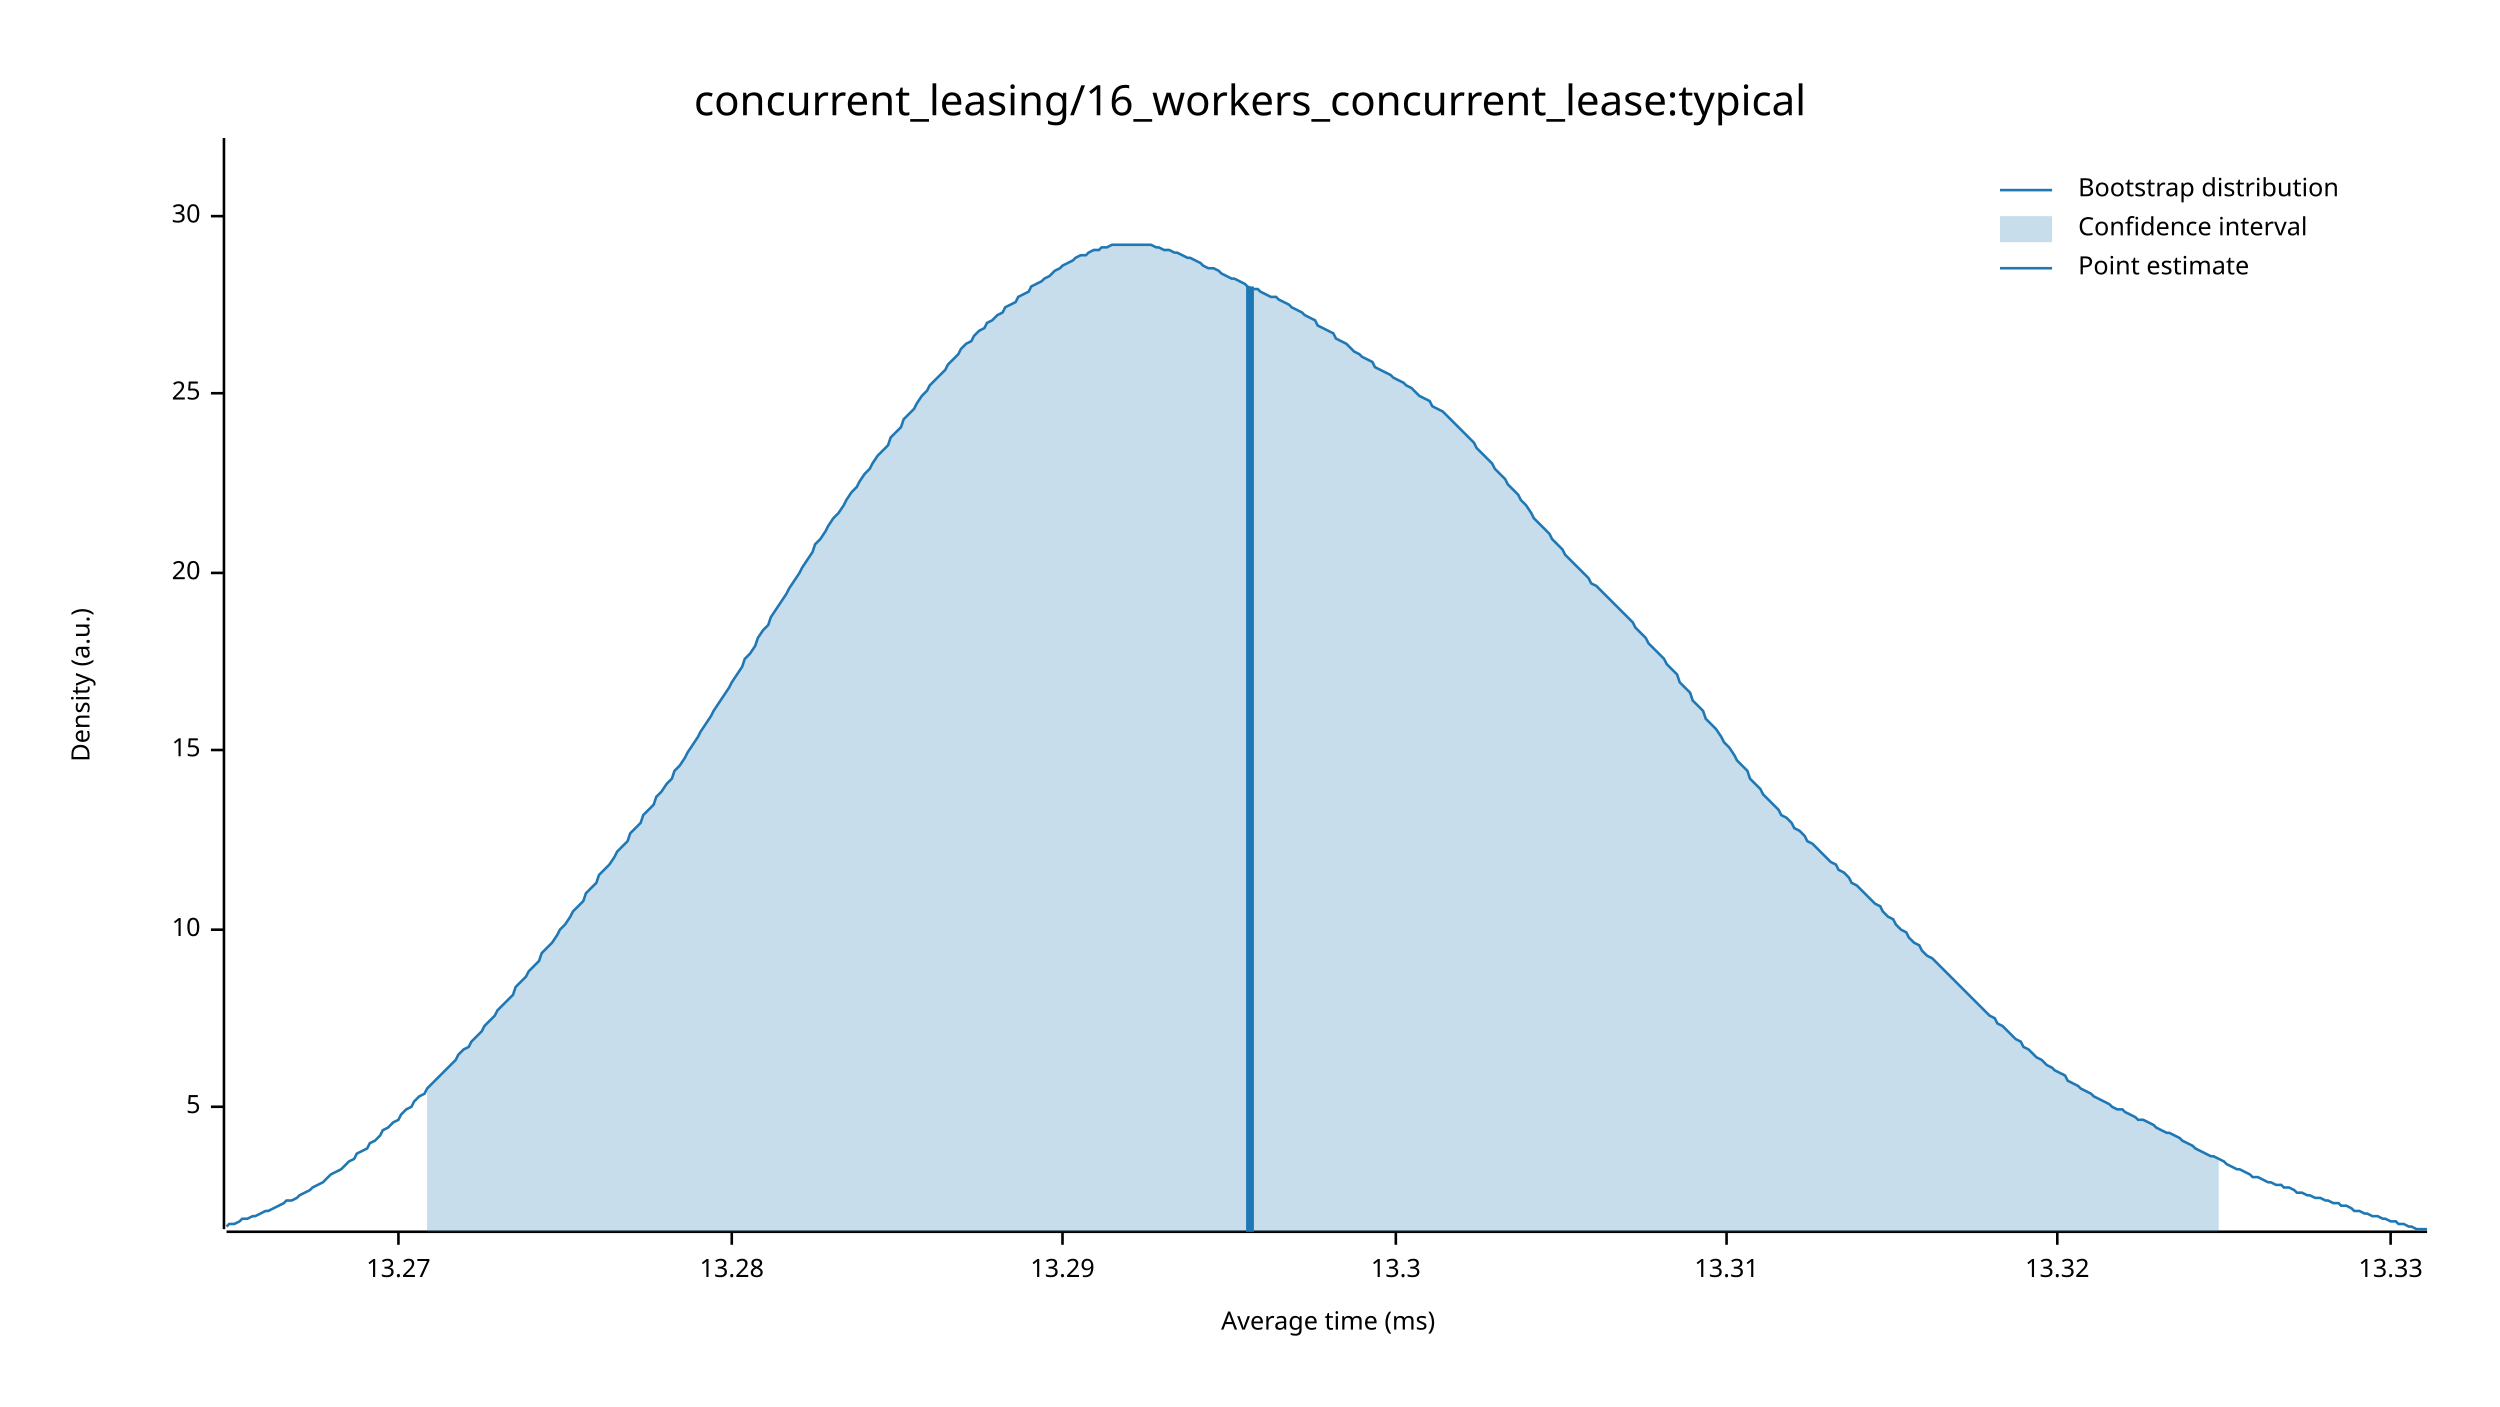
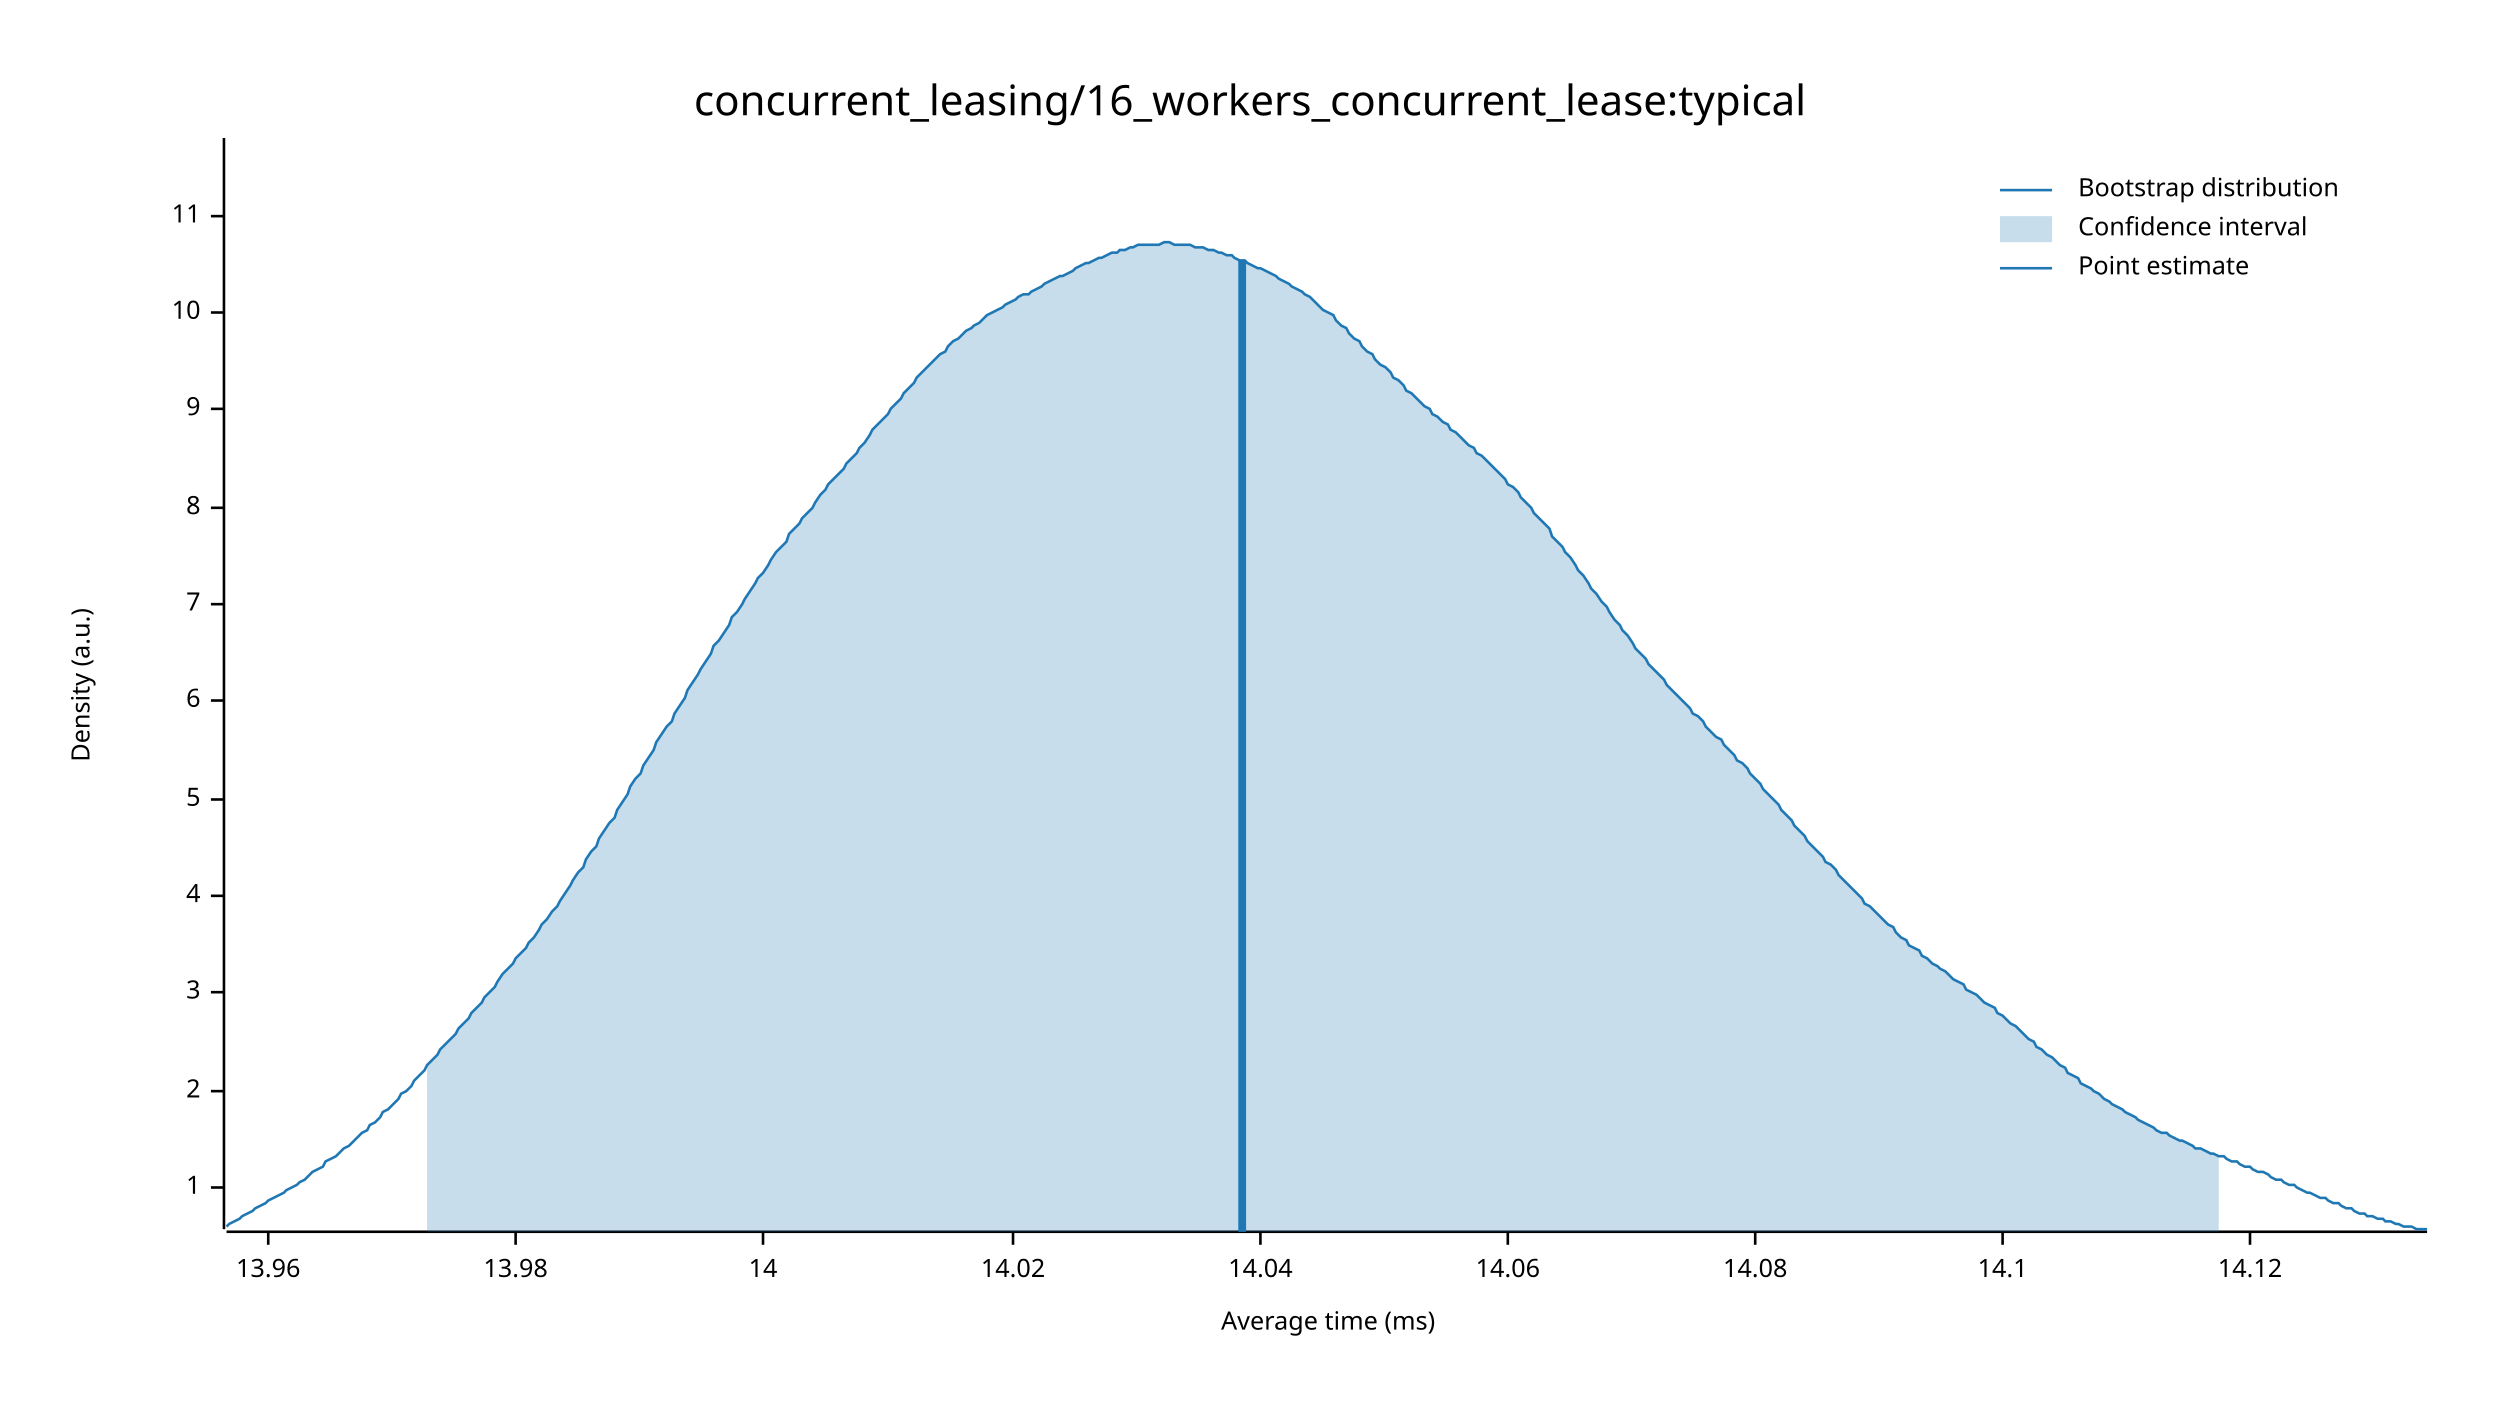
<svg xmlns="http://www.w3.org/2000/svg" width="960" height="540" viewBox="0 0 960 540">
  <text x="480" y="32" dy="0.76em" text-anchor="middle" font-family="sans-serif" font-size="16.129" opacity="1" fill="#000000">
concurrent_leasing/16_workers_concurrent_lease:typical
</text>
  <text x="27" y="263" dy="0.76em" text-anchor="middle" font-family="sans-serif" font-size="9.677" opacity="1" fill="#000000" transform="rotate(270, 27, 263)">
Density (a.u.)
</text>
  <text x="510" y="513" dy="-0.5ex" text-anchor="middle" font-family="sans-serif" font-size="9.677" opacity="1" fill="#000000">
Average time (ms)
</text>
  <polyline fill="none" opacity="1" stroke="#000000" stroke-width="1" points="86,53 86,472 " />
-   <text x="77" y="425" dy="0.5ex" text-anchor="end" font-family="sans-serif" font-size="9.677" opacity="1" fill="#000000">
+   <text x="77" y="456" dy="0.5ex" text-anchor="end" font-family="sans-serif" font-size="9.677" opacity="1" fill="#000000">
+ 1
+ </text>
+   <polyline fill="none" opacity="1" stroke="#000000" stroke-width="1" points="81,456 86,456 " />
+   <text x="77" y="419" dy="0.5ex" text-anchor="end" font-family="sans-serif" font-size="9.677" opacity="1" fill="#000000">
+ 2
+ </text>
+   <polyline fill="none" opacity="1" stroke="#000000" stroke-width="1" points="81,419 86,419 " />
+   <text x="77" y="381" dy="0.5ex" text-anchor="end" font-family="sans-serif" font-size="9.677" opacity="1" fill="#000000">
+ 3
+ </text>
+   <polyline fill="none" opacity="1" stroke="#000000" stroke-width="1" points="81,381 86,381 " />
+   <text x="77" y="344" dy="0.5ex" text-anchor="end" font-family="sans-serif" font-size="9.677" opacity="1" fill="#000000">
+ 4
+ </text>
+   <polyline fill="none" opacity="1" stroke="#000000" stroke-width="1" points="81,344 86,344 " />
+   <text x="77" y="307" dy="0.5ex" text-anchor="end" font-family="sans-serif" font-size="9.677" opacity="1" fill="#000000">
5
</text>
-   <polyline fill="none" opacity="1" stroke="#000000" stroke-width="1" points="81,425 86,425 " />
-   <text x="77" y="357" dy="0.5ex" text-anchor="end" font-family="sans-serif" font-size="9.677" opacity="1" fill="#000000">
+   <polyline fill="none" opacity="1" stroke="#000000" stroke-width="1" points="81,307 86,307 " />
+   <text x="77" y="269" dy="0.5ex" text-anchor="end" font-family="sans-serif" font-size="9.677" opacity="1" fill="#000000">
+ 6
+ </text>
+   <polyline fill="none" opacity="1" stroke="#000000" stroke-width="1" points="81,269 86,269 " />
+   <text x="77" y="232" dy="0.5ex" text-anchor="end" font-family="sans-serif" font-size="9.677" opacity="1" fill="#000000">
+ 7
+ </text>
+   <polyline fill="none" opacity="1" stroke="#000000" stroke-width="1" points="81,232 86,232 " />
+   <text x="77" y="195" dy="0.5ex" text-anchor="end" font-family="sans-serif" font-size="9.677" opacity="1" fill="#000000">
+ 8
+ </text>
+   <polyline fill="none" opacity="1" stroke="#000000" stroke-width="1" points="81,195 86,195 " />
+   <text x="77" y="157" dy="0.5ex" text-anchor="end" font-family="sans-serif" font-size="9.677" opacity="1" fill="#000000">
+ 9
+ </text>
+   <polyline fill="none" opacity="1" stroke="#000000" stroke-width="1" points="81,157 86,157 " />
+   <text x="77" y="120" dy="0.5ex" text-anchor="end" font-family="sans-serif" font-size="9.677" opacity="1" fill="#000000">
10
</text>
-   <polyline fill="none" opacity="1" stroke="#000000" stroke-width="1" points="81,357 86,357 " />
-   <text x="77" y="288" dy="0.5ex" text-anchor="end" font-family="sans-serif" font-size="9.677" opacity="1" fill="#000000">
- 15
- </text>
-   <polyline fill="none" opacity="1" stroke="#000000" stroke-width="1" points="81,288 86,288 " />
-   <text x="77" y="220" dy="0.5ex" text-anchor="end" font-family="sans-serif" font-size="9.677" opacity="1" fill="#000000">
- 20
- </text>
-   <polyline fill="none" opacity="1" stroke="#000000" stroke-width="1" points="81,220 86,220 " />
-   <text x="77" y="151" dy="0.5ex" text-anchor="end" font-family="sans-serif" font-size="9.677" opacity="1" fill="#000000">
- 25
- </text>
-   <polyline fill="none" opacity="1" stroke="#000000" stroke-width="1" points="81,151 86,151 " />
+   <polyline fill="none" opacity="1" stroke="#000000" stroke-width="1" points="81,120 86,120 " />
  <text x="77" y="83" dy="0.5ex" text-anchor="end" font-family="sans-serif" font-size="9.677" opacity="1" fill="#000000">
- 30
+ 11
</text>
  <polyline fill="none" opacity="1" stroke="#000000" stroke-width="1" points="81,83 86,83 " />
  <polyline fill="none" opacity="1" stroke="#000000" stroke-width="1" points="87,473 932,473 " />
-   <text x="153" y="483" dy="0.76em" text-anchor="middle" font-family="sans-serif" font-size="9.677" opacity="1" fill="#000000">
- 13.27
+   <text x="103" y="483" dy="0.76em" text-anchor="middle" font-family="sans-serif" font-size="9.677" opacity="1" fill="#000000">
+ 13.96
</text>
-   <polyline fill="none" opacity="1" stroke="#000000" stroke-width="1" points="153,473 153,478 " />
-   <text x="281" y="483" dy="0.76em" text-anchor="middle" font-family="sans-serif" font-size="9.677" opacity="1" fill="#000000">
- 13.28
+   <polyline fill="none" opacity="1" stroke="#000000" stroke-width="1" points="103,473 103,478 " />
+   <text x="198" y="483" dy="0.76em" text-anchor="middle" font-family="sans-serif" font-size="9.677" opacity="1" fill="#000000">
+ 13.98
</text>
-   <polyline fill="none" opacity="1" stroke="#000000" stroke-width="1" points="281,473 281,478 " />
-   <text x="408" y="483" dy="0.76em" text-anchor="middle" font-family="sans-serif" font-size="9.677" opacity="1" fill="#000000">
- 13.29
+   <polyline fill="none" opacity="1" stroke="#000000" stroke-width="1" points="198,473 198,478 " />
+   <text x="293" y="483" dy="0.76em" text-anchor="middle" font-family="sans-serif" font-size="9.677" opacity="1" fill="#000000">
+ 14
</text>
-   <polyline fill="none" opacity="1" stroke="#000000" stroke-width="1" points="408,473 408,478 " />
-   <text x="536" y="483" dy="0.76em" text-anchor="middle" font-family="sans-serif" font-size="9.677" opacity="1" fill="#000000">
- 13.3
+   <polyline fill="none" opacity="1" stroke="#000000" stroke-width="1" points="293,473 293,478 " />
+   <text x="389" y="483" dy="0.76em" text-anchor="middle" font-family="sans-serif" font-size="9.677" opacity="1" fill="#000000">
+ 14.02
</text>
-   <polyline fill="none" opacity="1" stroke="#000000" stroke-width="1" points="536,473 536,478 " />
-   <text x="663" y="483" dy="0.76em" text-anchor="middle" font-family="sans-serif" font-size="9.677" opacity="1" fill="#000000">
- 13.31
+   <polyline fill="none" opacity="1" stroke="#000000" stroke-width="1" points="389,473 389,478 " />
+   <text x="484" y="483" dy="0.76em" text-anchor="middle" font-family="sans-serif" font-size="9.677" opacity="1" fill="#000000">
+ 14.04
</text>
-   <polyline fill="none" opacity="1" stroke="#000000" stroke-width="1" points="663,473 663,478 " />
-   <text x="790" y="483" dy="0.76em" text-anchor="middle" font-family="sans-serif" font-size="9.677" opacity="1" fill="#000000">
- 13.32
+   <polyline fill="none" opacity="1" stroke="#000000" stroke-width="1" points="484,473 484,478 " />
+   <text x="579" y="483" dy="0.76em" text-anchor="middle" font-family="sans-serif" font-size="9.677" opacity="1" fill="#000000">
+ 14.06
</text>
-   <polyline fill="none" opacity="1" stroke="#000000" stroke-width="1" points="790,473 790,478 " />
-   <text x="918" y="483" dy="0.76em" text-anchor="middle" font-family="sans-serif" font-size="9.677" opacity="1" fill="#000000">
- 13.33
+   <polyline fill="none" opacity="1" stroke="#000000" stroke-width="1" points="579,473 579,478 " />
+   <text x="674" y="483" dy="0.76em" text-anchor="middle" font-family="sans-serif" font-size="9.677" opacity="1" fill="#000000">
+ 14.08
</text>
-   <polyline fill="none" opacity="1" stroke="#000000" stroke-width="1" points="918,473 918,478 " />
-   <polyline fill="none" opacity="1" stroke="#1F78B4" stroke-width="1" points="87,471 88,470 90,470 92,469 93,468 95,468 97,467 98,467 100,466 102,465 103,465 105,464 107,463 109,462 110,461 112,461 114,460 115,459 117,458 119,457 120,456 122,455 124,454 125,453 127,451 129,450 131,449 132,448 134,446 136,445 137,443 139,442 141,441 142,439 144,438 146,436 147,434 149,433 151,431 153,430 154,428 156,426 158,425 159,423 161,421 163,420 164,418 166,416 168,414 169,413 171,411 173,409 175,407 176,405 178,403 180,402 181,400 183,398 185,396 186,394 188,392 190,390 191,388 193,386 195,384 197,382 198,379 200,377 202,375 203,373 205,371 207,369 208,366 210,364 212,362 214,359 215,357 217,355 219,352 220,350 222,348 224,346 225,343 227,341 229,339 230,336 232,334 234,332 236,329 237,327 239,325 241,323 242,320 244,318 246,316 247,313 249,311 251,309 252,306 254,304 256,301 258,299 259,296 261,294 263,291 264,289 266,286 268,283 269,281 271,278 273,275 274,273 276,270 278,267 280,264 281,262 283,259 285,256 286,253 288,251 290,248 291,245 293,242 295,240 296,237 298,234 300,231 302,228 303,226 305,223 307,220 308,218 310,215 312,212 313,209 315,207 317,204 318,202 320,199 322,197 324,194 325,192 327,189 329,187 330,185 332,182 334,180 335,178 337,175 339,173 341,171 342,168 344,166 346,164 347,161 349,159 351,157 352,155 354,152 356,150 357,148 359,146 361,144 363,142 364,140 366,138 368,136 369,134 371,132 373,131 374,129 376,127 378,126 379,124 381,123 383,121 385,120 386,118 388,117 390,116 391,114 393,113 395,112 396,110 398,109 400,108 401,107 403,106 405,104 407,103 408,102 410,101 412,100 413,99 415,98 417,98 418,97 420,96 422,96 423,95 425,95 427,94 429,94 430,94 432,94 434,94 435,94 437,94 439,94 440,94 442,94 444,95 445,95 447,96 449,96 451,97 452,97 454,98 456,99 457,99 459,100 461,101 462,102 464,103 466,103 468,104 469,105 471,106 473,107 474,107 476,108 478,109 479,110 481,111 483,111 484,112 486,113 488,114 490,114 491,115 493,116 495,117 496,118 498,119 500,120 501,121 503,122 505,123 506,125 508,126 510,127 512,128 513,130 515,131 517,132 518,133 520,135 522,136 523,137 525,138 527,139 528,141 530,142 532,143 534,144 535,145 537,146 539,147 540,148 542,149 544,151 545,152 547,153 549,154 550,156 552,157 554,158 556,160 557,161 559,163 561,165 562,166 564,168 566,170 567,172 569,174 571,176 573,178 574,180 576,182 578,184 579,186 581,188 583,190 584,192 586,194 588,197 589,199 591,201 593,203 595,205 596,207 598,209 600,211 601,213 603,215 605,217 606,218 608,220 610,222 611,224 613,225 615,227 617,229 618,230 620,232 622,234 623,235 625,237 627,239 628,241 630,243 632,245 633,247 635,249 637,251 639,253 640,255 642,257 644,259 645,262 647,264 649,266 650,269 652,271 654,273 655,276 657,278 659,280 661,283 662,285 664,287 666,290 667,292 669,294 671,296 672,299 674,301 676,303 677,305 679,307 681,309 683,311 684,313 686,314 688,316 689,318 691,319 693,321 694,323 696,324 698,326 700,328 701,329 703,331 705,332 706,334 708,335 710,337 711,339 713,340 715,342 716,343 718,345 720,347 722,348 723,350 725,352 727,353 728,355 730,357 732,358 733,360 735,362 737,363 738,365 740,367 742,368 744,370 745,371 747,373 749,375 750,376 752,378 754,380 755,381 757,383 759,385 760,386 762,388 764,390 766,391 767,393 769,394 771,396 772,397 774,399 776,400 777,402 779,403 781,405 782,406 784,407 786,409 788,410 789,411 791,412 793,413 794,415 796,416 798,417 799,418 801,419 803,420 804,421 806,422 808,423 810,424 811,425 813,426 815,426 816,427 818,428 820,429 821,430 823,430 825,431 827,432 828,433 830,434 832,435 833,435 835,436 837,437 838,438 840,439 842,440 843,441 845,442 847,443 849,444 850,444 852,445 854,446 855,447 857,448 859,449 860,449 862,450 864,451 865,452 867,452 869,453 871,454 872,454 874,455 876,455 877,456 879,456 881,457 882,458 884,458 886,459 887,459 889,460 891,460 893,461 894,461 896,462 898,462 899,463 901,463 903,464 904,465 906,465 908,466 909,466 911,467 913,467 915,468 916,468 918,469 920,469 921,470 923,470 925,471 926,471 928,472 930,472 932,472 " />
-   <polygon opacity="0.25" fill="#1F78B4" points="164,418 166,416 168,414 169,413 171,411 173,409 175,407 176,405 178,403 180,402 181,400 183,398 185,396 186,394 188,392 190,390 191,388 193,386 195,384 197,382 198,379 200,377 202,375 203,373 205,371 207,369 208,366 210,364 212,362 214,359 215,357 217,355 219,352 220,350 222,348 224,346 225,343 227,341 229,339 230,336 232,334 234,332 236,329 237,327 239,325 241,323 242,320 244,318 246,316 247,313 249,311 251,309 252,306 254,304 256,301 258,299 259,296 261,294 263,291 264,289 266,286 268,283 269,281 271,278 273,275 274,273 276,270 278,267 280,264 281,262 283,259 285,256 286,253 288,251 290,248 291,245 293,242 295,240 296,237 298,234 300,231 302,228 303,226 305,223 307,220 308,218 310,215 312,212 313,209 315,207 317,204 318,202 320,199 322,197 324,194 325,192 327,189 329,187 330,185 332,182 334,180 335,178 337,175 339,173 341,171 342,168 344,166 346,164 347,161 349,159 351,157 352,155 354,152 356,150 357,148 359,146 361,144 363,142 364,140 366,138 368,136 369,134 371,132 373,131 374,129 376,127 378,126 379,124 381,123 383,121 385,120 386,118 388,117 390,116 391,114 393,113 395,112 396,110 398,109 400,108 401,107 403,106 405,104 407,103 408,102 410,101 412,100 413,99 415,98 417,98 418,97 420,96 422,96 423,95 425,95 427,94 429,94 430,94 432,94 434,94 435,94 437,94 439,94 440,94 442,94 444,95 445,95 447,96 449,96 451,97 452,97 454,98 456,99 457,99 459,100 461,101 462,102 464,103 466,103 468,104 469,105 471,106 473,107 474,107 476,108 478,109 479,110 481,111 483,111 484,112 486,113 488,114 490,114 491,115 493,116 495,117 496,118 498,119 500,120 501,121 503,122 505,123 506,125 508,126 510,127 512,128 513,130 515,131 517,132 518,133 520,135 522,136 523,137 525,138 527,139 528,141 530,142 532,143 534,144 535,145 537,146 539,147 540,148 542,149 544,151 545,152 547,153 549,154 550,156 552,157 554,158 556,160 557,161 559,163 561,165 562,166 564,168 566,170 567,172 569,174 571,176 573,178 574,180 576,182 578,184 579,186 581,188 583,190 584,192 586,194 588,197 589,199 591,201 593,203 595,205 596,207 598,209 600,211 601,213 603,215 605,217 606,218 608,220 610,222 611,224 613,225 615,227 617,229 618,230 620,232 622,234 623,235 625,237 627,239 628,241 630,243 632,245 633,247 635,249 637,251 639,253 640,255 642,257 644,259 645,262 647,264 649,266 650,269 652,271 654,273 655,276 657,278 659,280 661,283 662,285 664,287 666,290 667,292 669,294 671,296 672,299 674,301 676,303 677,305 679,307 681,309 683,311 684,313 686,314 688,316 689,318 691,319 693,321 694,323 696,324 698,326 700,328 701,329 703,331 705,332 706,334 708,335 710,337 711,339 713,340 715,342 716,343 718,345 720,347 722,348 723,350 725,352 727,353 728,355 730,357 732,358 733,360 735,362 737,363 738,365 740,367 742,368 744,370 745,371 747,373 749,375 750,376 752,378 754,380 755,381 757,383 759,385 760,386 762,388 764,390 766,391 767,393 769,394 771,396 772,397 774,399 776,400 777,402 779,403 781,405 782,406 784,407 786,409 788,410 789,411 791,412 793,413 794,415 796,416 798,417 799,418 801,419 803,420 804,421 806,422 808,423 810,424 811,425 813,426 815,426 816,427 818,428 820,429 821,430 823,430 825,431 827,432 828,433 830,434 832,435 833,435 835,436 837,437 838,438 840,439 842,440 843,441 845,442 847,443 849,444 850,444 852,445 852,473 164,473 " />
-   <polyline fill="none" opacity="1" stroke="#1F78B4" stroke-width="3" points="480,473 480,110 " />
+   <polyline fill="none" opacity="1" stroke="#000000" stroke-width="1" points="674,473 674,478 " />
+   <text x="769" y="483" dy="0.76em" text-anchor="middle" font-family="sans-serif" font-size="9.677" opacity="1" fill="#000000">
+ 14.1
+ </text>
+   <polyline fill="none" opacity="1" stroke="#000000" stroke-width="1" points="769,473 769,478 " />
+   <text x="864" y="483" dy="0.76em" text-anchor="middle" font-family="sans-serif" font-size="9.677" opacity="1" fill="#000000">
+ 14.12
+ </text>
+   <polyline fill="none" opacity="1" stroke="#000000" stroke-width="1" points="864,473 864,478 " />
+   <polyline fill="none" opacity="1" stroke="#1F78B4" stroke-width="1" points="87,471 88,470 90,469 92,468 93,467 95,466 97,465 98,464 100,463 102,462 103,461 105,460 107,459 109,458 110,457 112,456 114,455 115,454 117,453 119,451 120,450 122,449 124,448 125,446 127,445 129,444 131,442 132,441 134,440 136,438 137,437 139,435 141,434 142,432 144,431 146,429 147,427 149,426 151,424 153,422 154,420 156,419 158,417 159,415 161,413 163,411 164,409 166,407 168,405 169,403 171,401 173,399 175,397 176,395 178,393 180,391 181,389 183,387 185,385 186,383 188,381 190,379 191,377 193,374 195,372 197,370 198,368 200,366 202,364 203,362 205,360 207,357 208,355 210,353 212,350 214,348 215,346 217,343 219,340 220,338 222,335 224,333 225,330 227,327 229,325 230,322 232,319 234,316 236,314 237,311 239,308 241,305 242,302 244,299 246,297 247,294 249,291 251,288 252,285 254,282 256,279 258,277 259,274 261,271 263,268 264,265 266,262 268,259 269,257 271,254 273,251 274,248 276,246 278,243 280,240 281,237 283,235 285,232 286,230 288,227 290,224 291,222 293,220 295,217 296,215 298,212 300,210 302,208 303,205 305,203 307,201 308,199 310,197 312,195 313,193 315,190 317,188 318,186 320,184 322,182 324,180 325,178 327,176 329,174 330,172 332,170 334,167 335,165 337,163 339,161 341,159 342,157 344,155 346,153 347,151 349,149 351,147 352,145 354,143 356,141 357,140 359,138 361,136 363,135 364,133 366,131 368,130 369,129 371,127 373,126 374,125 376,124 378,122 379,121 381,120 383,119 385,118 386,117 388,116 390,115 391,114 393,113 395,113 396,112 398,111 400,110 401,109 403,108 405,107 407,106 408,106 410,105 412,104 413,103 415,102 417,101 418,101 420,100 422,99 423,99 425,98 427,97 429,97 430,96 432,96 434,95 435,95 437,94 439,94 440,94 442,94 444,94 445,94 447,93 449,93 451,94 452,94 454,94 456,94 457,94 459,95 461,95 462,95 464,96 466,96 468,97 469,97 471,98 473,98 474,99 476,100 478,100 479,101 481,102 483,103 484,103 486,104 488,105 490,106 491,107 493,108 495,109 496,110 498,111 500,112 501,113 503,114 505,116 506,117 508,119 510,120 512,121 513,123 515,125 517,126 518,128 520,130 522,131 523,133 525,135 527,136 528,138 530,140 532,141 534,143 535,145 537,146 539,148 540,150 542,151 544,153 545,154 547,156 549,157 550,159 552,160 554,162 556,163 557,165 559,166 561,168 562,169 564,171 566,172 567,174 569,175 571,177 573,179 574,180 576,182 578,184 579,186 581,187 583,189 584,191 586,193 588,195 589,197 591,199 593,201 595,203 596,206 598,208 600,210 601,212 603,214 605,217 606,219 608,221 610,224 611,226 613,228 615,231 617,233 618,235 620,238 622,240 623,242 625,244 627,247 628,249 630,251 632,253 633,255 635,257 637,259 639,261 640,263 642,265 644,267 645,268 647,270 649,272 650,274 652,275 654,277 655,279 657,281 659,283 661,284 662,286 664,288 666,290 667,292 669,293 671,295 672,297 674,299 676,301 677,303 679,305 681,307 683,309 684,311 686,313 688,315 689,317 691,319 693,321 694,323 696,325 698,327 700,329 701,331 703,332 705,334 706,336 708,338 710,340 711,341 713,343 715,345 716,347 718,348 720,350 722,352 723,353 725,355 727,356 728,358 730,360 732,361 733,363 735,364 737,365 738,367 740,368 742,370 744,371 745,372 747,373 749,375 750,376 752,377 754,378 755,380 757,381 759,382 760,383 762,385 764,386 766,387 767,389 769,390 771,392 772,393 774,394 776,396 777,397 779,399 781,400 782,402 784,403 786,405 788,406 789,407 791,409 793,410 794,412 796,413 798,414 799,416 801,417 803,418 804,419 806,420 808,422 810,423 811,424 813,425 815,426 816,427 818,428 820,429 821,430 823,431 825,432 827,433 828,434 830,435 832,435 833,436 835,437 837,438 838,438 840,439 842,440 843,441 845,441 847,442 849,443 850,443 852,444 854,444 855,445 857,446 859,446 860,447 862,448 864,448 865,449 867,450 869,450 871,451 872,452 874,453 876,453 877,454 879,455 881,455 882,456 884,457 886,458 887,458 889,459 891,460 893,460 894,461 896,462 898,462 899,463 901,464 903,464 904,465 906,466 908,466 909,467 911,467 913,468 915,468 916,469 918,469 920,470 921,470 923,471 925,471 926,471 928,472 930,472 932,472 " />
+   <polygon opacity="0.25" fill="#1F78B4" points="164,409 166,407 168,405 169,403 171,401 173,399 175,397 176,395 178,393 180,391 181,389 183,387 185,385 186,383 188,381 190,379 191,377 193,374 195,372 197,370 198,368 200,366 202,364 203,362 205,360 207,357 208,355 210,353 212,350 214,348 215,346 217,343 219,340 220,338 222,335 224,333 225,330 227,327 229,325 230,322 232,319 234,316 236,314 237,311 239,308 241,305 242,302 244,299 246,297 247,294 249,291 251,288 252,285 254,282 256,279 258,277 259,274 261,271 263,268 264,265 266,262 268,259 269,257 271,254 273,251 274,248 276,246 278,243 280,240 281,237 283,235 285,232 286,230 288,227 290,224 291,222 293,220 295,217 296,215 298,212 300,210 302,208 303,205 305,203 307,201 308,199 310,197 312,195 313,193 315,190 317,188 318,186 320,184 322,182 324,180 325,178 327,176 329,174 330,172 332,170 334,167 335,165 337,163 339,161 341,159 342,157 344,155 346,153 347,151 349,149 351,147 352,145 354,143 356,141 357,140 359,138 361,136 363,135 364,133 366,131 368,130 369,129 371,127 373,126 374,125 376,124 378,122 379,121 381,120 383,119 385,118 386,117 388,116 390,115 391,114 393,113 395,113 396,112 398,111 400,110 401,109 403,108 405,107 407,106 408,106 410,105 412,104 413,103 415,102 417,101 418,101 420,100 422,99 423,99 425,98 427,97 429,97 430,96 432,96 434,95 435,95 437,94 439,94 440,94 442,94 444,94 445,94 447,93 449,93 451,94 452,94 454,94 456,94 457,94 459,95 461,95 462,95 464,96 466,96 468,97 469,97 471,98 473,98 474,99 476,100 478,100 479,101 481,102 483,103 484,103 486,104 488,105 490,106 491,107 493,108 495,109 496,110 498,111 500,112 501,113 503,114 505,116 506,117 508,119 510,120 512,121 513,123 515,125 517,126 518,128 520,130 522,131 523,133 525,135 527,136 528,138 530,140 532,141 534,143 535,145 537,146 539,148 540,150 542,151 544,153 545,154 547,156 549,157 550,159 552,160 554,162 556,163 557,165 559,166 561,168 562,169 564,171 566,172 567,174 569,175 571,177 573,179 574,180 576,182 578,184 579,186 581,187 583,189 584,191 586,193 588,195 589,197 591,199 593,201 595,203 596,206 598,208 600,210 601,212 603,214 605,217 606,219 608,221 610,224 611,226 613,228 615,231 617,233 618,235 620,238 622,240 623,242 625,244 627,247 628,249 630,251 632,253 633,255 635,257 637,259 639,261 640,263 642,265 644,267 645,268 647,270 649,272 650,274 652,275 654,277 655,279 657,281 659,283 661,284 662,286 664,288 666,290 667,292 669,293 671,295 672,297 674,299 676,301 677,303 679,305 681,307 683,309 684,311 686,313 688,315 689,317 691,319 693,321 694,323 696,325 698,327 700,329 701,331 703,332 705,334 706,336 708,338 710,340 711,341 713,343 715,345 716,347 718,348 720,350 722,352 723,353 725,355 727,356 728,358 730,360 732,361 733,363 735,364 737,365 738,367 740,368 742,370 744,371 745,372 747,373 749,375 750,376 752,377 754,378 755,380 757,381 759,382 760,383 762,385 764,386 766,387 767,389 769,390 771,392 772,393 774,394 776,396 777,397 779,399 781,400 782,402 784,403 786,405 788,406 789,407 791,409 793,410 794,412 796,413 798,414 799,416 801,417 803,418 804,419 806,420 808,422 810,423 811,424 813,425 815,426 816,427 818,428 820,429 821,430 823,431 825,432 827,433 828,434 830,435 832,435 833,436 835,437 837,438 838,438 840,439 842,440 843,441 845,441 847,442 849,443 850,443 852,444 852,473 164,473 " />
+   <polyline fill="none" opacity="1" stroke="#1F78B4" stroke-width="3" points="477,473 477,100 " />
  <text x="798" y="68" dy="0.76em" text-anchor="start" font-family="sans-serif" font-size="9.677" opacity="1" fill="#000000">
Bootstrap distribution
</text>
  <text x="798" y="83" dy="0.76em" text-anchor="start" font-family="sans-serif" font-size="9.677" opacity="1" fill="#000000">
Confidence interval
</text>
  <text x="798" y="98" dy="0.76em" text-anchor="start" font-family="sans-serif" font-size="9.677" opacity="1" fill="#000000">
Point estimate
</text>
  <polyline fill="none" opacity="1" stroke="#1F78B4" stroke-width="1" points="768,73 788,73 " />
  <rect x="768" y="83" width="20" height="10" opacity="0.25" fill="#1F78B4" stroke="none" />
  <polyline fill="none" opacity="1" stroke="#1F78B4" stroke-width="1" points="768,103 788,103 " />
</svg>
